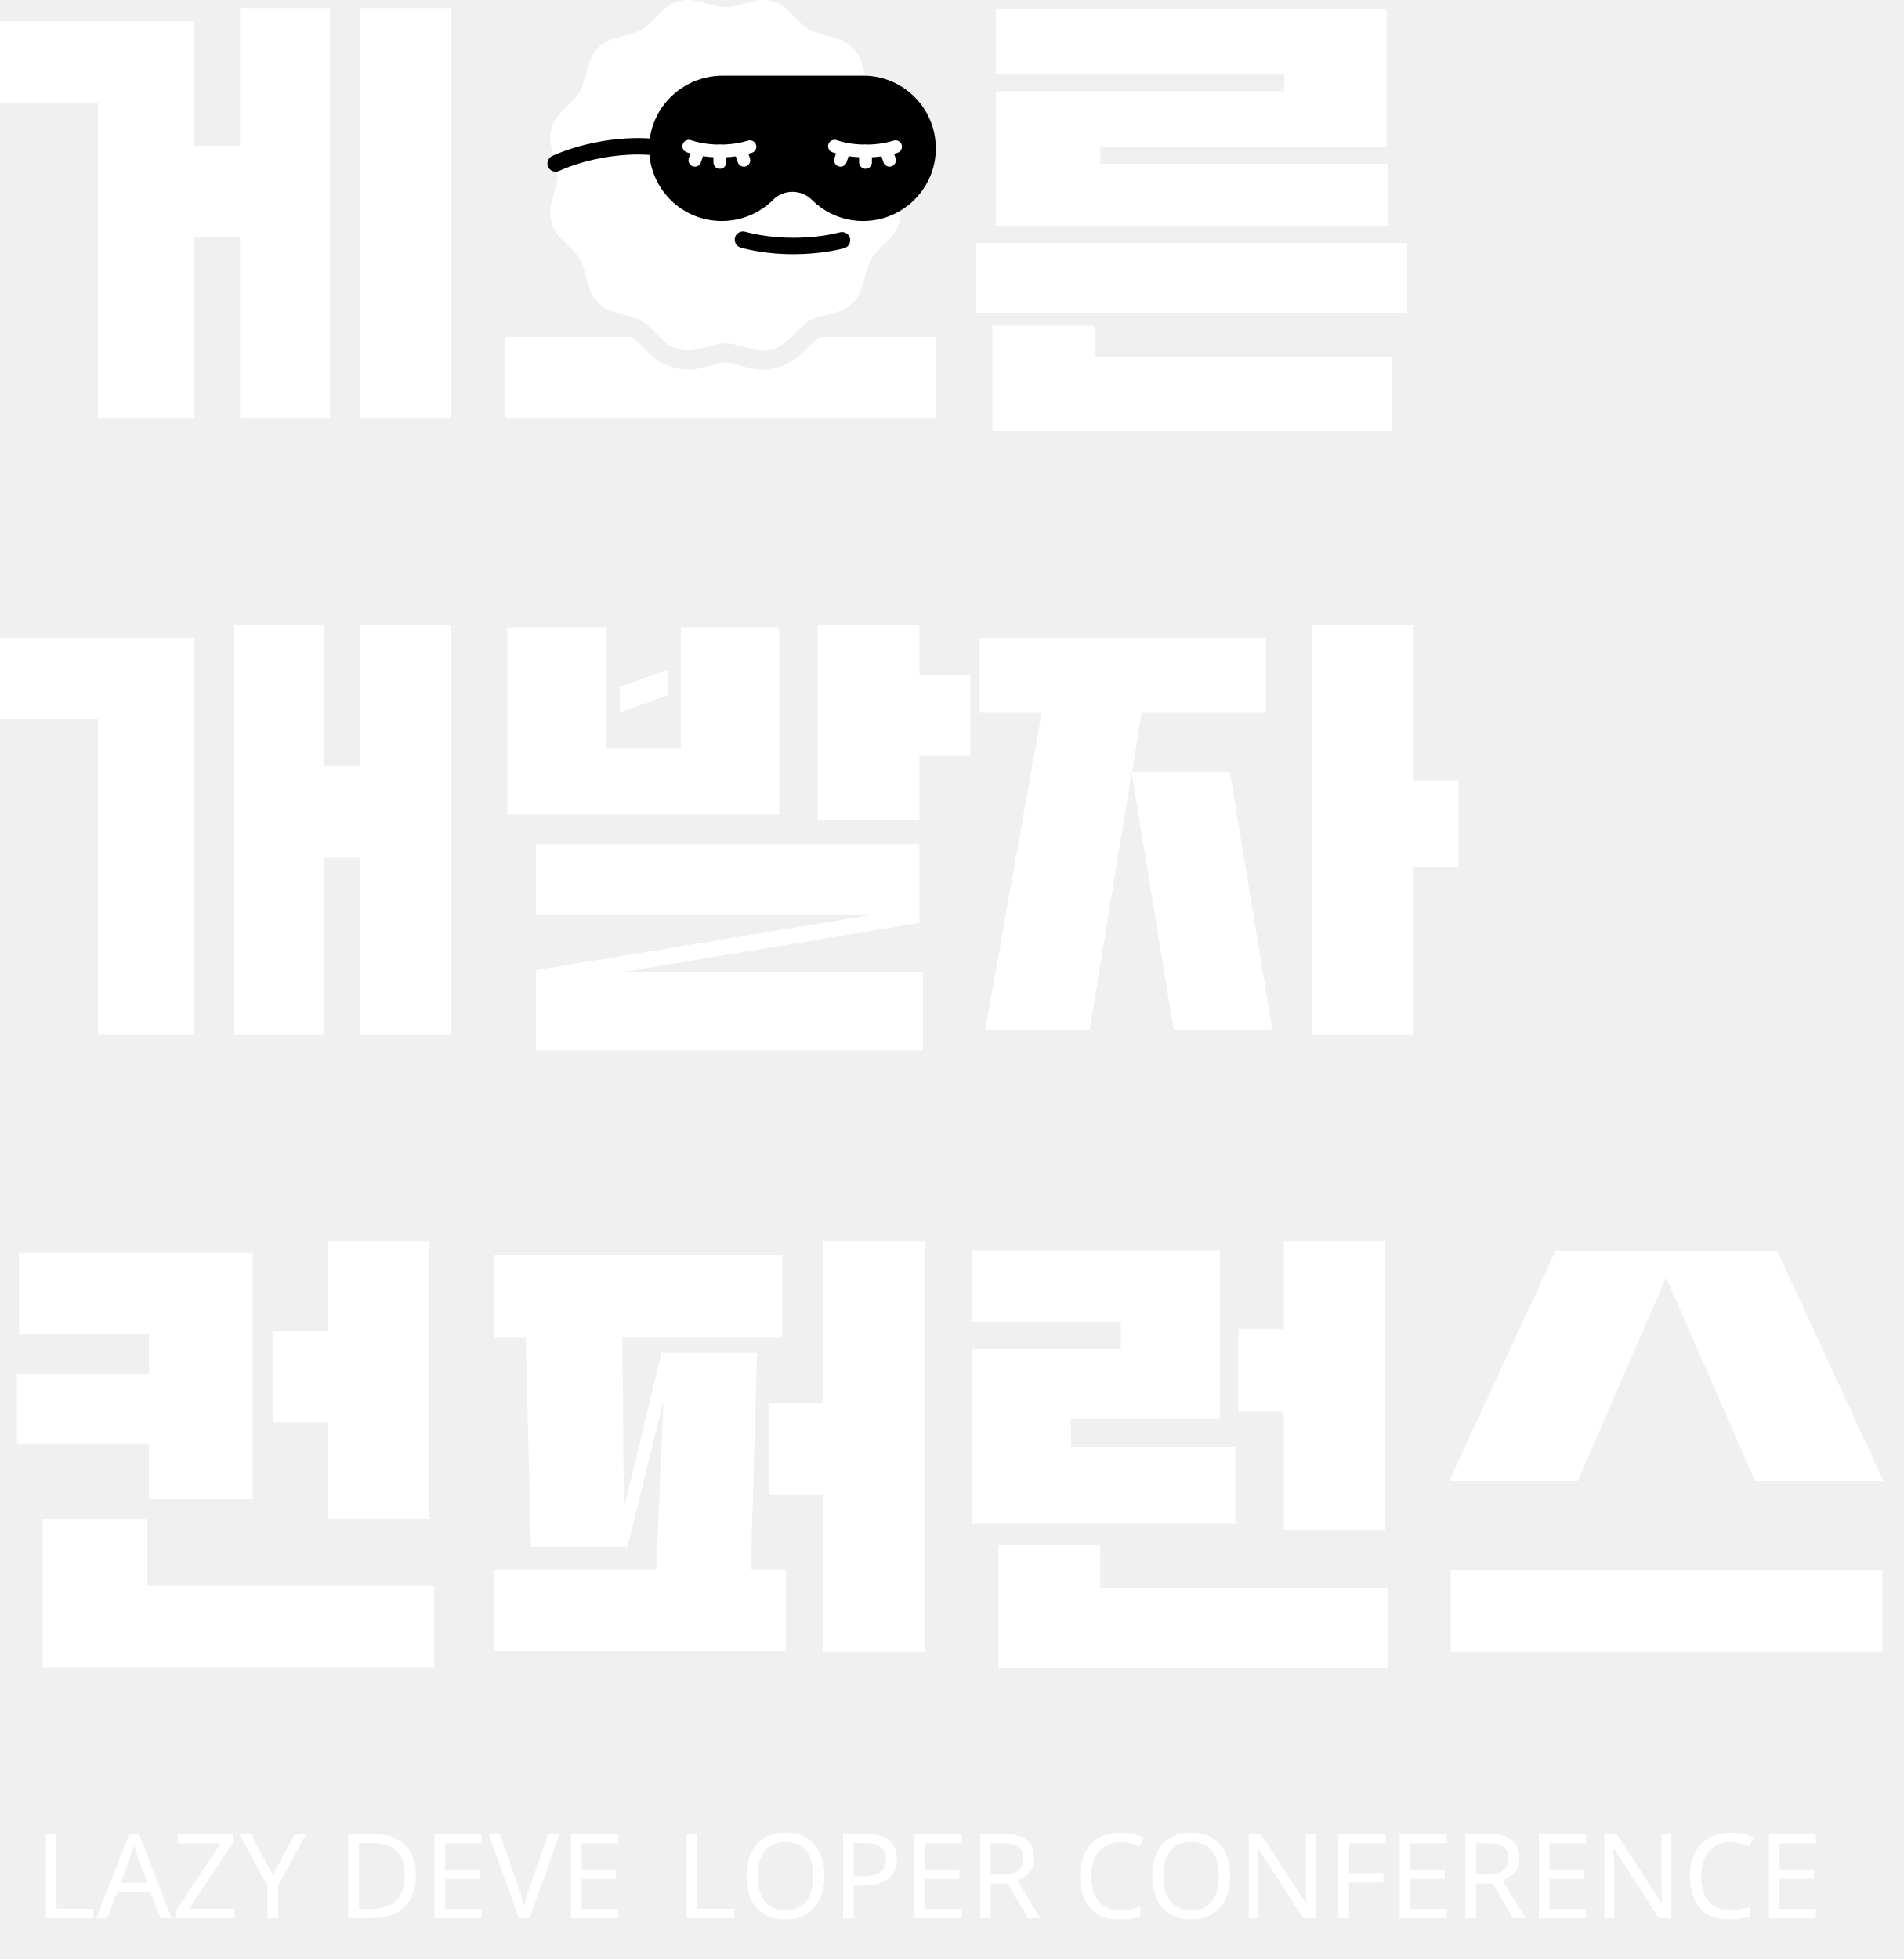
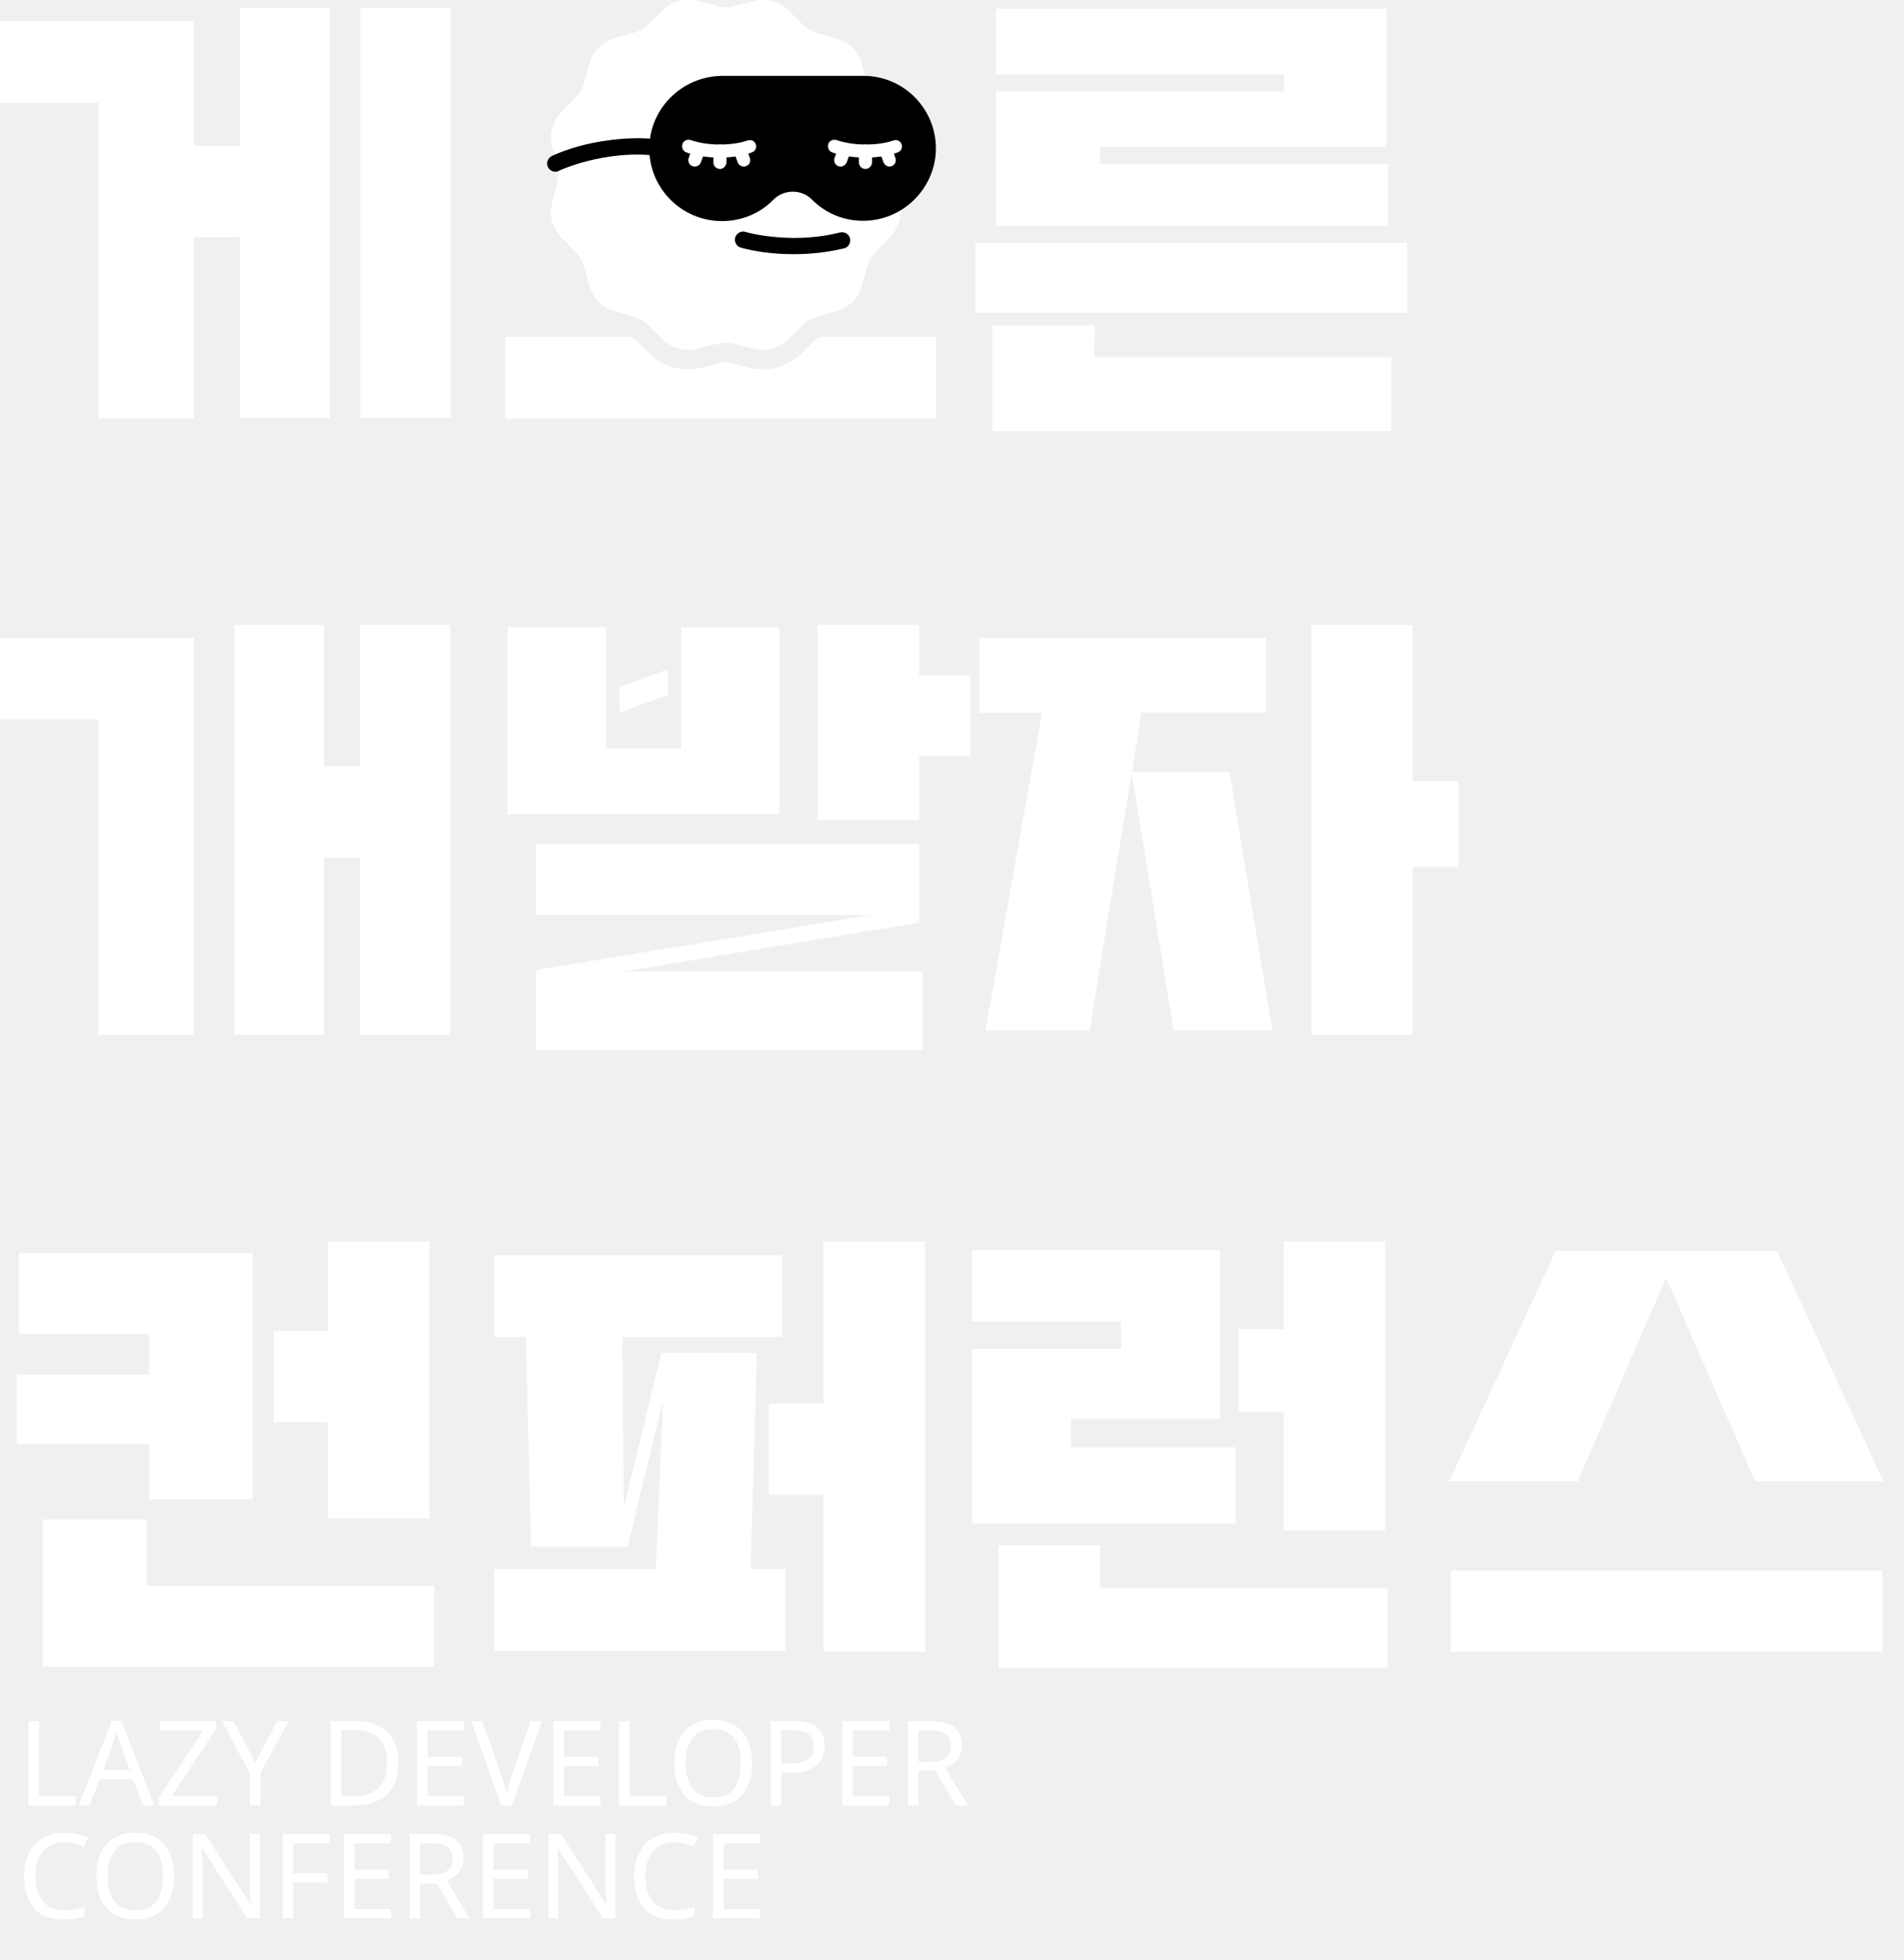
- <svg xmlns="http://www.w3.org/2000/svg" id="Layer_2" data-name="Layer 2" viewBox="0 0 552.08 568.07">
-   <defs>
-     <style>
-       .cls-1 {
-         letter-spacing: -.03em;
+ <svg xmlns="http://www.w3.org/2000/svg" version="1.1" id="title" x="0px" y="0px" viewBox="0 0 552.1 568.1" style="enable-background:new 0 0 552.1 568.1;" xml:space="preserve">
+   <style type="text/css">
+ 	 @font-face {
+         font-family: 'Cafe24 Moyamoya';
+         src: url('https://cdn.jsdelivr.net/gh/projectnoonnu/noonfonts_231029@1.1/Cafe24Moyamoya-Regular-v1.0.woff2') format('woff2');
+         font-weight: normal;
+         font-style: normal;
      }
- 
-       .cls-2, .cls-3 {
-         stroke-width: 0px;
-       }
- 
-       .cls-3, .cls-4 {
-         fill: #fff;
-       }
- 
-       .cls-4 {
-         font-family: Cafe24Moyamoya-OTF-Face-KSCpc-EUC-H, 'Cafe24 Moyamoya OTF';
-         font-size: 34.24px;
-       }
-     </style>
-   </defs>
-   <g id="Layer_1-2" data-name="Layer 1">
+ 	.st0{fill:#FFFFFF;}
+ 	.st1{font-family:'Cafe24 Moyamoya';}
+ 	.st2{font-size:34.24px;}
+ </style>
+   <g id="section">
    <g>
-       <text class="cls-4" transform="translate(10 556.25)">
-         <tspan x="0" y="0">LAZY DEVE</tspan>
-         <tspan class="cls-1" x="185.84" y="0">L</tspan>
-         <tspan x="204.43" y="0">OPER CONFERENCE</tspan>
-       </text>
-       <path class="cls-3" d="M0,29.75V6.2h56.19v36.07h13.41V2.33h26.08v118.93h-26.08v-52.46h-13.41v52.46h-27.72V29.75H0ZM104.47,2.33h26.23v118.93h-26.23V2.33Z" />
-       <path class="cls-3" d="M282.87,70.44h125.19v20.27h-125.19v-20.27ZM317.44,103.52h86.14v21.46h-115.8v-30.55h29.66v9.09ZM288.83,26.47h83.61v-4.92h-83.61V2.48h113.27v40.09h-83.01v4.92h83.46v18.03h-113.71V26.47Z" />
-       <path class="cls-3" d="M0,185.04h56.19v115.06h-27.72v-91.51H0v-23.55ZM94.04,248.68v51.42h-26.08v-118.93h26.08v40.98h10.43v-40.98h26.23v118.93h-26.23v-51.42h-10.43Z" />
-       <path class="cls-3" d="M147.1,181.91h28.61v35.17h21.76v-35.17h28.47v54.25h-78.84v-54.25ZM155.44,281.32l97.02-15.95h-97.02v-20.57h111.18v22.8l-85.55,14.16h86.59v22.8h-112.22v-23.25ZM179.74,199.2l14.01-5.07v7.45l-14.01,5.07v-7.45ZM281.38,195.77v23.4h-14.75v18.63h-29.51v-56.63h29.51v14.6h14.75Z" />
-       <path class="cls-3" d="M328.32,223.79h28.32l12.37,74.96h-28.61l-12.22-74.67-12.22,74.67h-30.25l16.39-92.1h-18.18v-21.61h83.16v21.61h-36.07l-2.68,17.14ZM380.34,181.17h29.36v45.31h13.26v24.89h-13.26v48.73h-29.36v-118.93Z" />
-       <path class="cls-3" d="M43.22,418.73H4.92v-20.12h38.3v-11.77H5.51v-23.55h67.81v71.39h-30.11v-15.95ZM12.37,440.64h30.25v19.23h83.31v23.55H12.37v-42.77ZM79.29,385.94h15.8v-25.93h29.36v80.33h-29.36v-27.87h-15.8v-26.53Z" />
-       <path class="cls-3" d="M152.46,387.73h-9.09v-23.7h83.46v23.7h-46.35l.45,49.63,10.88-45.01h27.72l-1.79,62.74h10.13v23.7h-84.5v-23.7h46.95l2.09-48.88-10.43,42.33h-28.02l-1.49-60.81ZM222.96,406.96h15.8v-46.95h29.51v118.93h-29.51v-45.45h-15.8v-26.53Z" />
-       <path class="cls-3" d="M310.59,411.43v8.2h47.69v22.21h-76.45v-50.67h43.22v-7.9h-43.22v-20.72h71.98v48.88h-43.22ZM289.57,448.09h29.51v12.37h83.31v23.25h-112.82v-35.62ZM359.17,385.35h13.12v-25.34h29.36v83.76h-29.36v-34.43h-13.12v-23.99Z" />
-       <path class="cls-3" d="M508.95,429.46l-25.78-59.02-25.63,59.02h-37.26l30.85-66.77h64.23l30.85,66.77h-37.26ZM420.73,455.39h125.19v23.55h-125.19v-23.55Z" />
      <g>
-         <path class="cls-3" d="M212.96,1.77l5.69-1.45c3.52-.9,7.24.1,9.84,2.64l4.2,4.1c1.25,1.22,2.78,2.1,4.45,2.57l5.65,1.59c3.49.98,6.22,3.71,7.2,7.2l1.59,5.65c.47,1.68,1.36,3.21,2.57,4.45l4.1,4.2c2.53,2.6,3.53,6.33,2.64,9.84l-1.45,5.69c-.43,1.69-.43,3.45,0,5.14l1.45,5.69c.9,3.52-.1,7.24-2.64,9.84l-4.1,4.2c-1.22,1.25-2.1,2.78-2.57,4.45l-1.59,5.65c-.98,3.49-3.71,6.22-7.2,7.2l-5.65,1.59c-1.68.47-3.21,1.35-4.45,2.57l-4.2,4.1c-2.6,2.53-6.33,3.53-9.84,2.64l-5.69-1.45c-1.69-.43-3.45-.43-5.14,0l-5.69,1.45c-3.52.9-7.24-.1-9.84-2.64l-4.2-4.1c-1.25-1.22-2.78-2.1-4.45-2.57l-5.65-1.59c-3.49-.98-6.22-3.71-7.2-7.2l-1.59-5.65c-.47-1.68-1.35-3.21-2.57-4.45l-4.1-4.2c-2.53-2.6-3.53-6.33-2.64-9.84l1.45-5.69c.43-1.69.43-3.45,0-5.14l-1.45-5.69c-.9-3.52.1-7.24,2.64-9.84l4.1-4.2c1.22-1.25,2.1-2.78,2.57-4.45l1.59-5.65c.98-3.49,3.71-6.22,7.2-7.2l5.65-1.59c1.68-.47,3.21-1.35,4.45-2.57l4.2-4.1c2.6-2.53,6.33-3.53,9.84-2.64l5.69,1.45c1.69.43,3.45.43,5.14,0Z" />
-         <path class="cls-2" d="M230.16,73.72h-.11c-7.27-.01-12.66-1.21-15.23-1.93-1.27-.35-2.01-1.67-1.66-2.94.35-1.27,1.67-2.01,2.94-1.66,2.34.65,7.26,1.74,13.96,1.75h.1c6.38,0,11.14-.99,13.42-1.58,1.28-.33,2.58.43,2.91,1.71.33,1.27-.43,2.58-1.71,2.91-2.5.65-7.71,1.73-14.62,1.73Z" />
-         <path class="cls-2" d="M161.14,49.79c-.91,0-1.77-.52-2.17-1.4-.55-1.2-.02-2.61,1.18-3.16,2.36-1.08,7.35-3.06,14.21-4.25,7.16-1.24,12.68-.99,15.34-.73,1.31.13,2.27,1.3,2.14,2.61-.13,1.31-1.29,2.27-2.61,2.14-2.41-.24-7.44-.47-14.05.68-6.34,1.1-10.89,2.91-13.05,3.89-.32.15-.66.22-.99.22Z" />
+         <text transform="matrix(1 0 0 1 4.9202 523.5021)" class="st0 st1 st2">LAZY DEVELOPER</text>
+         <text transform="matrix(1 0 0 1 4.9198 556.255)" class="st0 st1 st2">CONFERENCE</text>
+       </g>
+       <path class="st0" d="M0,29.8V6.2h56.2v36.1h13.4v-40h26.1v118.9H69.6V68.8H56.2v52.5H28.5V29.8H0z M104.5,2.3h26.2v118.9h-26.2    V2.3z" />
+       <path class="st0" d="M282.9,70.4h125.2v20.3H282.9V70.4z M317.4,103.5h86.1V125H287.8V94.4h29.7L317.4,103.5L317.4,103.5    L317.4,103.5z M288.8,26.5h83.6v-4.9h-83.6V2.5h113.3v40.1h-83v4.9h83.5v18H288.8V26.5L288.8,26.5z" />
+       <path class="st0" d="M0,185h56.2v115.1H28.5v-91.5H0V185L0,185L0,185z M94,248.7v51.4H68V181.2h26v41h10.4v-41h26.2v118.9h-26.2    v-51.4L94,248.7L94,248.7z" />
+       <path class="st0" d="M147.1,181.9h28.6v35.2h21.8v-35.2H226v54.2h-78.8v-54.2H147.1z M155.4,281.3l97-16h-97v-20.6h111.2v22.8    L181,281.7h86.6v22.8H155.4V281.3L155.4,281.3L155.4,281.3z M179.7,199.2l14-5.1v7.4l-14,5.1V199.2z M281.4,195.8v23.4h-14.8v18.6    h-29.5v-56.6h29.5v14.6L281.4,195.8L281.4,195.8z" />
+       <path class="st0" d="M328.3,223.8h28.3l12.4,75h-28.6l-12.2-74.7L316,298.8h-30.2l16.4-92.1H284V185h83.2v21.6H331L328.3,223.8    L328.3,223.8L328.3,223.8z M380.3,181.2h29.4v45.3H423v24.9h-13.3v48.7h-29.4L380.3,181.2L380.3,181.2L380.3,181.2z" />
+       <path class="st0" d="M43.2,418.7H4.9v-20.1h38.3v-11.8H5.5v-23.5h67.8v71.4H43.2V418.7L43.2,418.7z M12.4,440.6h30.2v19.2h83.3    v23.5H12.4V440.6z M79.3,385.9h15.8V360h29.4v80.3H95.1v-27.9H79.3V385.9L79.3,385.9L79.3,385.9z" />
+       <path class="st0" d="M152.5,387.7h-9.1V364h83.5v23.7h-46.4l0.4,49.6l10.9-45h27.7l-1.8,62.7h10.1v23.7h-84.5V455h46.9l2.1-48.9    L182,448.5h-28L152.5,387.7L152.5,387.7z M223,407h15.8v-47h29.5v118.9h-29.5v-45.5H223V407L223,407L223,407z" />
+       <path class="st0" d="M310.6,411.4v8.2h47.7v22.2h-76.4v-50.7h43.2v-7.9h-43.2v-20.7h72v48.9H310.6L310.6,411.4z M289.6,448.1h29.5    v12.4h83.3v23.2H289.6V448.1z M359.2,385.4h13.1V360h29.4v83.8h-29.4v-34.4h-13.1V385.4L359.2,385.4L359.2,385.4z" />
+       <path class="st0" d="M509,429.5l-25.8-59l-25.6,59h-37.3l30.9-66.8h64.2l30.8,66.8H509L509,429.5L509,429.5z M420.7,455.4h125.2    v23.5H420.7V455.4L420.7,455.4L420.7,455.4z" />
+       <g>
+         <path class="st0" d="M213,1.8l5.7-1.5c3.5-0.9,7.2,0.1,9.8,2.6l4.2,4.1c1.2,1.2,2.8,2.1,4.4,2.6l5.6,1.6c3.5,1,6.2,3.7,7.2,7.2     l1.6,5.6c0.5,1.7,1.4,3.2,2.6,4.4l4.1,4.2c2.5,2.6,3.5,6.3,2.6,9.8l-1.5,5.7c-0.4,1.7-0.4,3.5,0,5.1l1.5,5.7     c0.9,3.5-0.1,7.2-2.6,9.8l-4.1,4.2c-1.2,1.2-2.1,2.8-2.6,4.4l-1.6,5.7c-1,3.5-3.7,6.2-7.2,7.2l-5.6,1.6c-1.7,0.5-3.2,1.3-4.4,2.6     l-4.2,4.1c-2.6,2.5-6.3,3.5-9.8,2.6l-5.7-1.4c-1.7-0.4-3.4-0.4-5.1,0l-5.7,1.4c-3.5,0.9-7.2-0.1-9.8-2.6l-4.2-4.1     c-1.2-1.2-2.8-2.1-4.4-2.6l-5.6-1.6c-3.5-1-6.2-3.7-7.2-7.2l-1.6-5.7c-0.5-1.7-1.4-3.2-2.6-4.4l-4.1-4.2     c-2.5-2.6-3.5-6.3-2.6-9.8l1.4-5.7c0.4-1.7,0.4-3.5,0-5.1l-1.4-5.7c-0.9-3.5,0.1-7.2,2.6-9.8l4.1-4.2c1.2-1.2,2.1-2.8,2.6-4.5     l1.6-5.6c1-3.5,3.7-6.2,7.2-7.2l5.6-1.6c1.7-0.5,3.2-1.4,4.4-2.6l4.2-4.1c2.6-2.5,6.3-3.5,9.8-2.6l5.7,1.5     C209.5,2.2,211.3,2.2,213,1.8z" />
+         <path d="M230.2,73.7h-0.1c-7.3,0-12.7-1.2-15.2-1.9c-1.3-0.3-2-1.7-1.7-2.9c0.4-1.3,1.7-2,2.9-1.7c2.3,0.7,7.3,1.7,14,1.8h0.1     c6.4,0,11.1-1,13.4-1.6c1.3-0.3,2.6,0.4,2.9,1.7c0.3,1.3-0.4,2.6-1.7,2.9C242.3,72.6,237.1,73.7,230.2,73.7L230.2,73.7     L230.2,73.7z" />
+         <path d="M161.1,49.8c-0.9,0-1.8-0.5-2.2-1.4c-0.6-1.2,0-2.6,1.2-3.2c2.4-1.1,7.4-3.1,14.2-4.2c7.2-1.2,12.7-1,15.3-0.7     c1.3,0.1,2.3,1.3,2.1,2.6s-1.3,2.3-2.6,2.1c-2.4-0.2-7.4-0.5-14.1,0.7c-6.3,1.1-10.9,2.9-13.1,3.9     C161.8,49.7,161.5,49.8,161.1,49.8L161.1,49.8L161.1,49.8z" />
        <g>
-           <path class="cls-2" d="M250.32,21.95h-40.73c-11.62,0-21.25,9.29-21.34,20.91-.09,11.71,9.38,21.23,21.07,21.23,5.81,0,11.07-2.35,14.88-6.15,3.09-3.09,8.16-3.07,11.25.01,3.87,3.86,9.23,6.22,15.14,6.14,11.03-.14,20.19-8.91,20.77-19.93.64-12.16-9.03-22.22-21.04-22.22Z" />
+           <path d="M250.3,22h-40.7c-11.6,0-21.2,9.3-21.3,20.9c-0.1,11.7,9.4,21.2,21.1,21.2c5.8,0,11.1-2.3,14.9-6.2      c3.1-3.1,8.2-3.1,11.2,0c3.9,3.9,9.2,6.2,15.1,6.1c11-0.1,20.2-8.9,20.8-19.9C272,32,262.3,21.9,250.3,22      C250.3,21.9,250.3,22,250.3,22z" />
          <g>
-             <path class="cls-3" d="M208.83,45.65h-.07c-4.58,0-7.98-.94-9.6-1.49-.97-.33-1.49-1.39-1.16-2.36.33-.97,1.39-1.49,2.36-1.16,1.4.48,4.36,1.28,8.41,1.29h.06c3.85,0,6.72-.73,8.09-1.16.98-.31,2.02.23,2.33,1.21.31.98-.23,2.02-1.21,2.33-1.58.5-4.86,1.34-9.21,1.34Z" />
-             <path class="cls-3" d="M208.76,48.95c-1.03,0-1.86-.83-1.86-1.86v-3.3c0-1.03.83-1.86,1.86-1.86s1.86.83,1.86,1.86v3.3c0,1.03-.83,1.86-1.86,1.86Z" />
-             <path class="cls-3" d="M201.51,48.33c-.2,0-.4-.03-.59-.1-.97-.33-1.49-1.38-1.17-2.35l1.05-3.13c.33-.97,1.38-1.49,2.35-1.17.97.33,1.49,1.38,1.17,2.35l-1.05,3.13c-.26.78-.98,1.27-1.76,1.27Z" />
-             <path class="cls-3" d="M215.72,48.33c-.78,0-1.5-.49-1.76-1.27l-1.05-3.13c-.33-.97.2-2.02,1.17-2.35.97-.33,2.02.2,2.35,1.17l1.05,3.13c.33.97-.2,2.02-1.17,2.35-.2.07-.4.1-.59.1Z" />
+             <path class="st0" d="M208.8,45.7L208.8,45.7c-4.7,0-8.1-0.9-9.7-1.5c-1-0.3-1.5-1.4-1.2-2.4s1.4-1.5,2.4-1.2       c1.4,0.5,4.4,1.3,8.4,1.3h0.1c3.9,0,6.7-0.7,8.1-1.2c1-0.3,2,0.2,2.3,1.2s-0.2,2-1.2,2.3C216.5,44.8,213.2,45.7,208.8,45.7       L208.8,45.7L208.8,45.7z" />
+             <path class="st0" d="M208.8,49c-1,0-1.9-0.8-1.9-1.9v-3.3c0-1,0.8-1.9,1.9-1.9s1.9,0.8,1.9,1.9v3.3       C210.6,48.1,209.8,49,208.8,49z" />
+             <path class="st0" d="M201.5,48.3c-0.2,0-0.4,0-0.6-0.1c-1-0.3-1.5-1.4-1.2-2.3l1.1-3.1c0.3-1,1.4-1.5,2.4-1.2s1.5,1.4,1.2,2.3       l-1.1,3.1C203,47.8,202.3,48.3,201.5,48.3L201.5,48.3L201.5,48.3z" />
+             <path class="st0" d="M215.7,48.3c-0.8,0-1.5-0.5-1.8-1.3l-1.1-3.1c-0.3-1,0.2-2,1.2-2.3s2,0.2,2.4,1.2l1.1,3.1       c0.3,1-0.2,2-1.2,2.3C216.1,48.3,215.9,48.3,215.7,48.3L215.7,48.3L215.7,48.3z" />
          </g>
          <g>
-             <path class="cls-3" d="M251.07,45.65h-.07c-4.58,0-7.98-.94-9.6-1.49-.97-.33-1.49-1.39-1.16-2.36.33-.97,1.39-1.49,2.36-1.16,1.4.48,4.36,1.28,8.41,1.29h.06c3.85,0,6.72-.73,8.09-1.16.98-.31,2.02.23,2.33,1.21.31.98-.23,2.02-1.21,2.33-1.58.5-4.86,1.34-9.21,1.34Z" />
-             <path class="cls-3" d="M251,48.95c-1.03,0-1.86-.83-1.86-1.86v-3.3c0-1.03.83-1.86,1.86-1.86s1.86.83,1.86,1.86v3.3c0,1.03-.83,1.86-1.86,1.86Z" />
-             <path class="cls-3" d="M243.75,48.33c-.2,0-.4-.03-.59-.1-.97-.33-1.49-1.38-1.17-2.35l1.05-3.13c.33-.97,1.38-1.49,2.35-1.17.97.33,1.49,1.38,1.17,2.35l-1.05,3.13c-.26.78-.98,1.27-1.76,1.27Z" />
-             <path class="cls-3" d="M257.96,48.33c-.78,0-1.5-.49-1.76-1.27l-1.05-3.13c-.33-.97.2-2.02,1.17-2.35.97-.33,2.02.2,2.35,1.17l1.05,3.13c.33.97-.2,2.02-1.17,2.35-.2.07-.4.1-.59.1Z" />
+             <path class="st0" d="M251.1,45.7L251.1,45.7c-4.7,0-8.1-0.9-9.7-1.5c-1-0.3-1.5-1.4-1.2-2.4s1.4-1.5,2.4-1.2       c1.4,0.5,4.4,1.3,8.4,1.3h0.1c3.9,0,6.7-0.7,8.1-1.2c1-0.3,2,0.2,2.3,1.2s-0.2,2-1.2,2.3C258.7,44.8,255.4,45.7,251.1,45.7       L251.1,45.7L251.1,45.7z" />
+             <path class="st0" d="M251,49c-1,0-1.9-0.8-1.9-1.9v-3.3c0-1,0.8-1.9,1.9-1.9s1.9,0.8,1.9,1.9v3.3C252.9,48.1,252,49,251,49z" />
+             <path class="st0" d="M243.8,48.3c-0.2,0-0.4,0-0.6-0.1c-1-0.3-1.5-1.4-1.2-2.3l1.1-3.1c0.3-1,1.4-1.5,2.4-1.2s1.5,1.4,1.2,2.3       l-1.1,3.1C245.3,47.8,244.5,48.3,243.8,48.3L243.8,48.3L243.8,48.3z" />
+             <path class="st0" d="M258,48.3c-0.8,0-1.5-0.5-1.8-1.3l-1.1-3.1c-0.3-1,0.2-2,1.2-2.3c1-0.3,2,0.2,2.4,1.2l1,3.1       c0.3,1-0.2,2-1.2,2.3C258.3,48.3,258.1,48.3,258,48.3L258,48.3L258,48.3z" />
          </g>
        </g>
      </g>
-       <path class="cls-3" d="M237.72,97.71c-.43.22-.83.5-1.18.84l-4.2,4.1c-3.94,3.85-9.7,5.39-15.04,4.03l-5.69-1.45c-.79-.2-1.63-.2-2.43,0l-5.69,1.45c-1.28.33-2.59.49-3.88.49-4.11,0-8.16-1.59-11.15-4.52l-4.2-4.1c-.35-.34-.75-.62-1.18-.84h-36.56v23.55h125.04v-23.55h-33.82Z" />
+       <path class="st0" d="M237.7,97.7c-0.4,0.2-0.8,0.5-1.2,0.8l-4.2,4.1c-3.9,3.8-9.7,5.4-15,4l-5.7-1.4c-0.8-0.2-1.6-0.2-2.4,0    l-5.7,1.4c-1.3,0.3-2.6,0.5-3.9,0.5c-4.1,0-8.2-1.6-11.1-4.5l-4.2-4.1c-0.4-0.3-0.8-0.6-1.2-0.8h-36.6v23.6h125V97.7H237.7    L237.7,97.7z" />
    </g>
  </g>
</svg>
